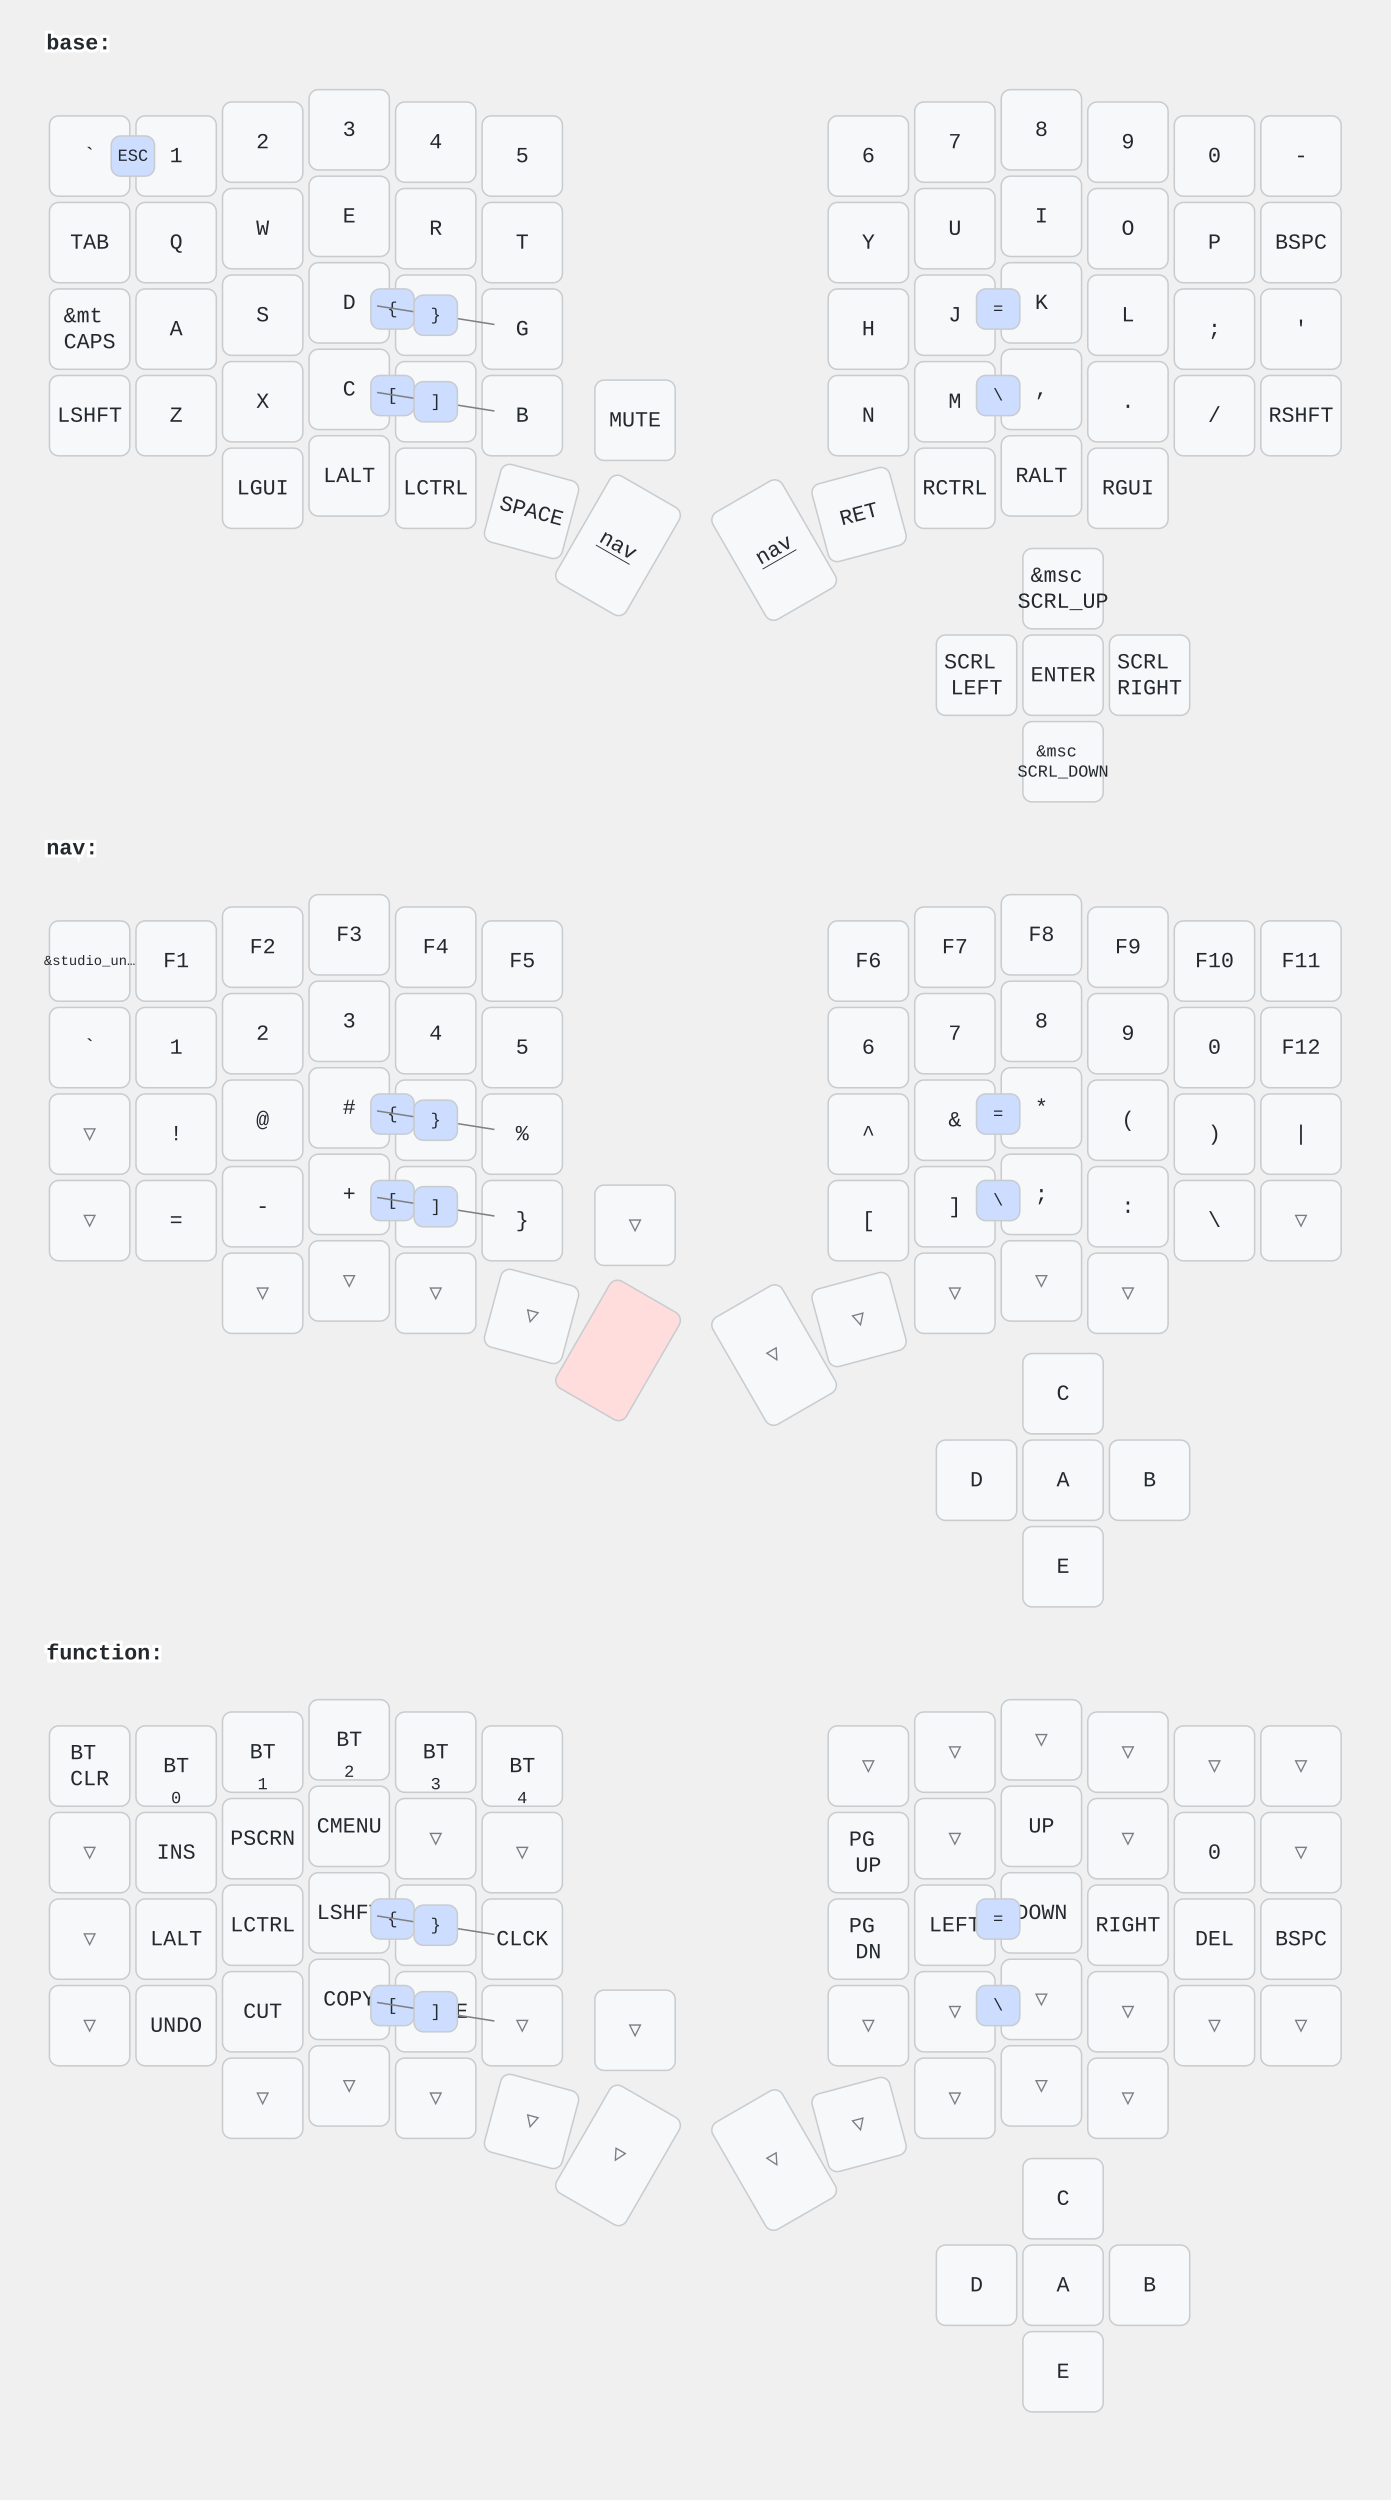
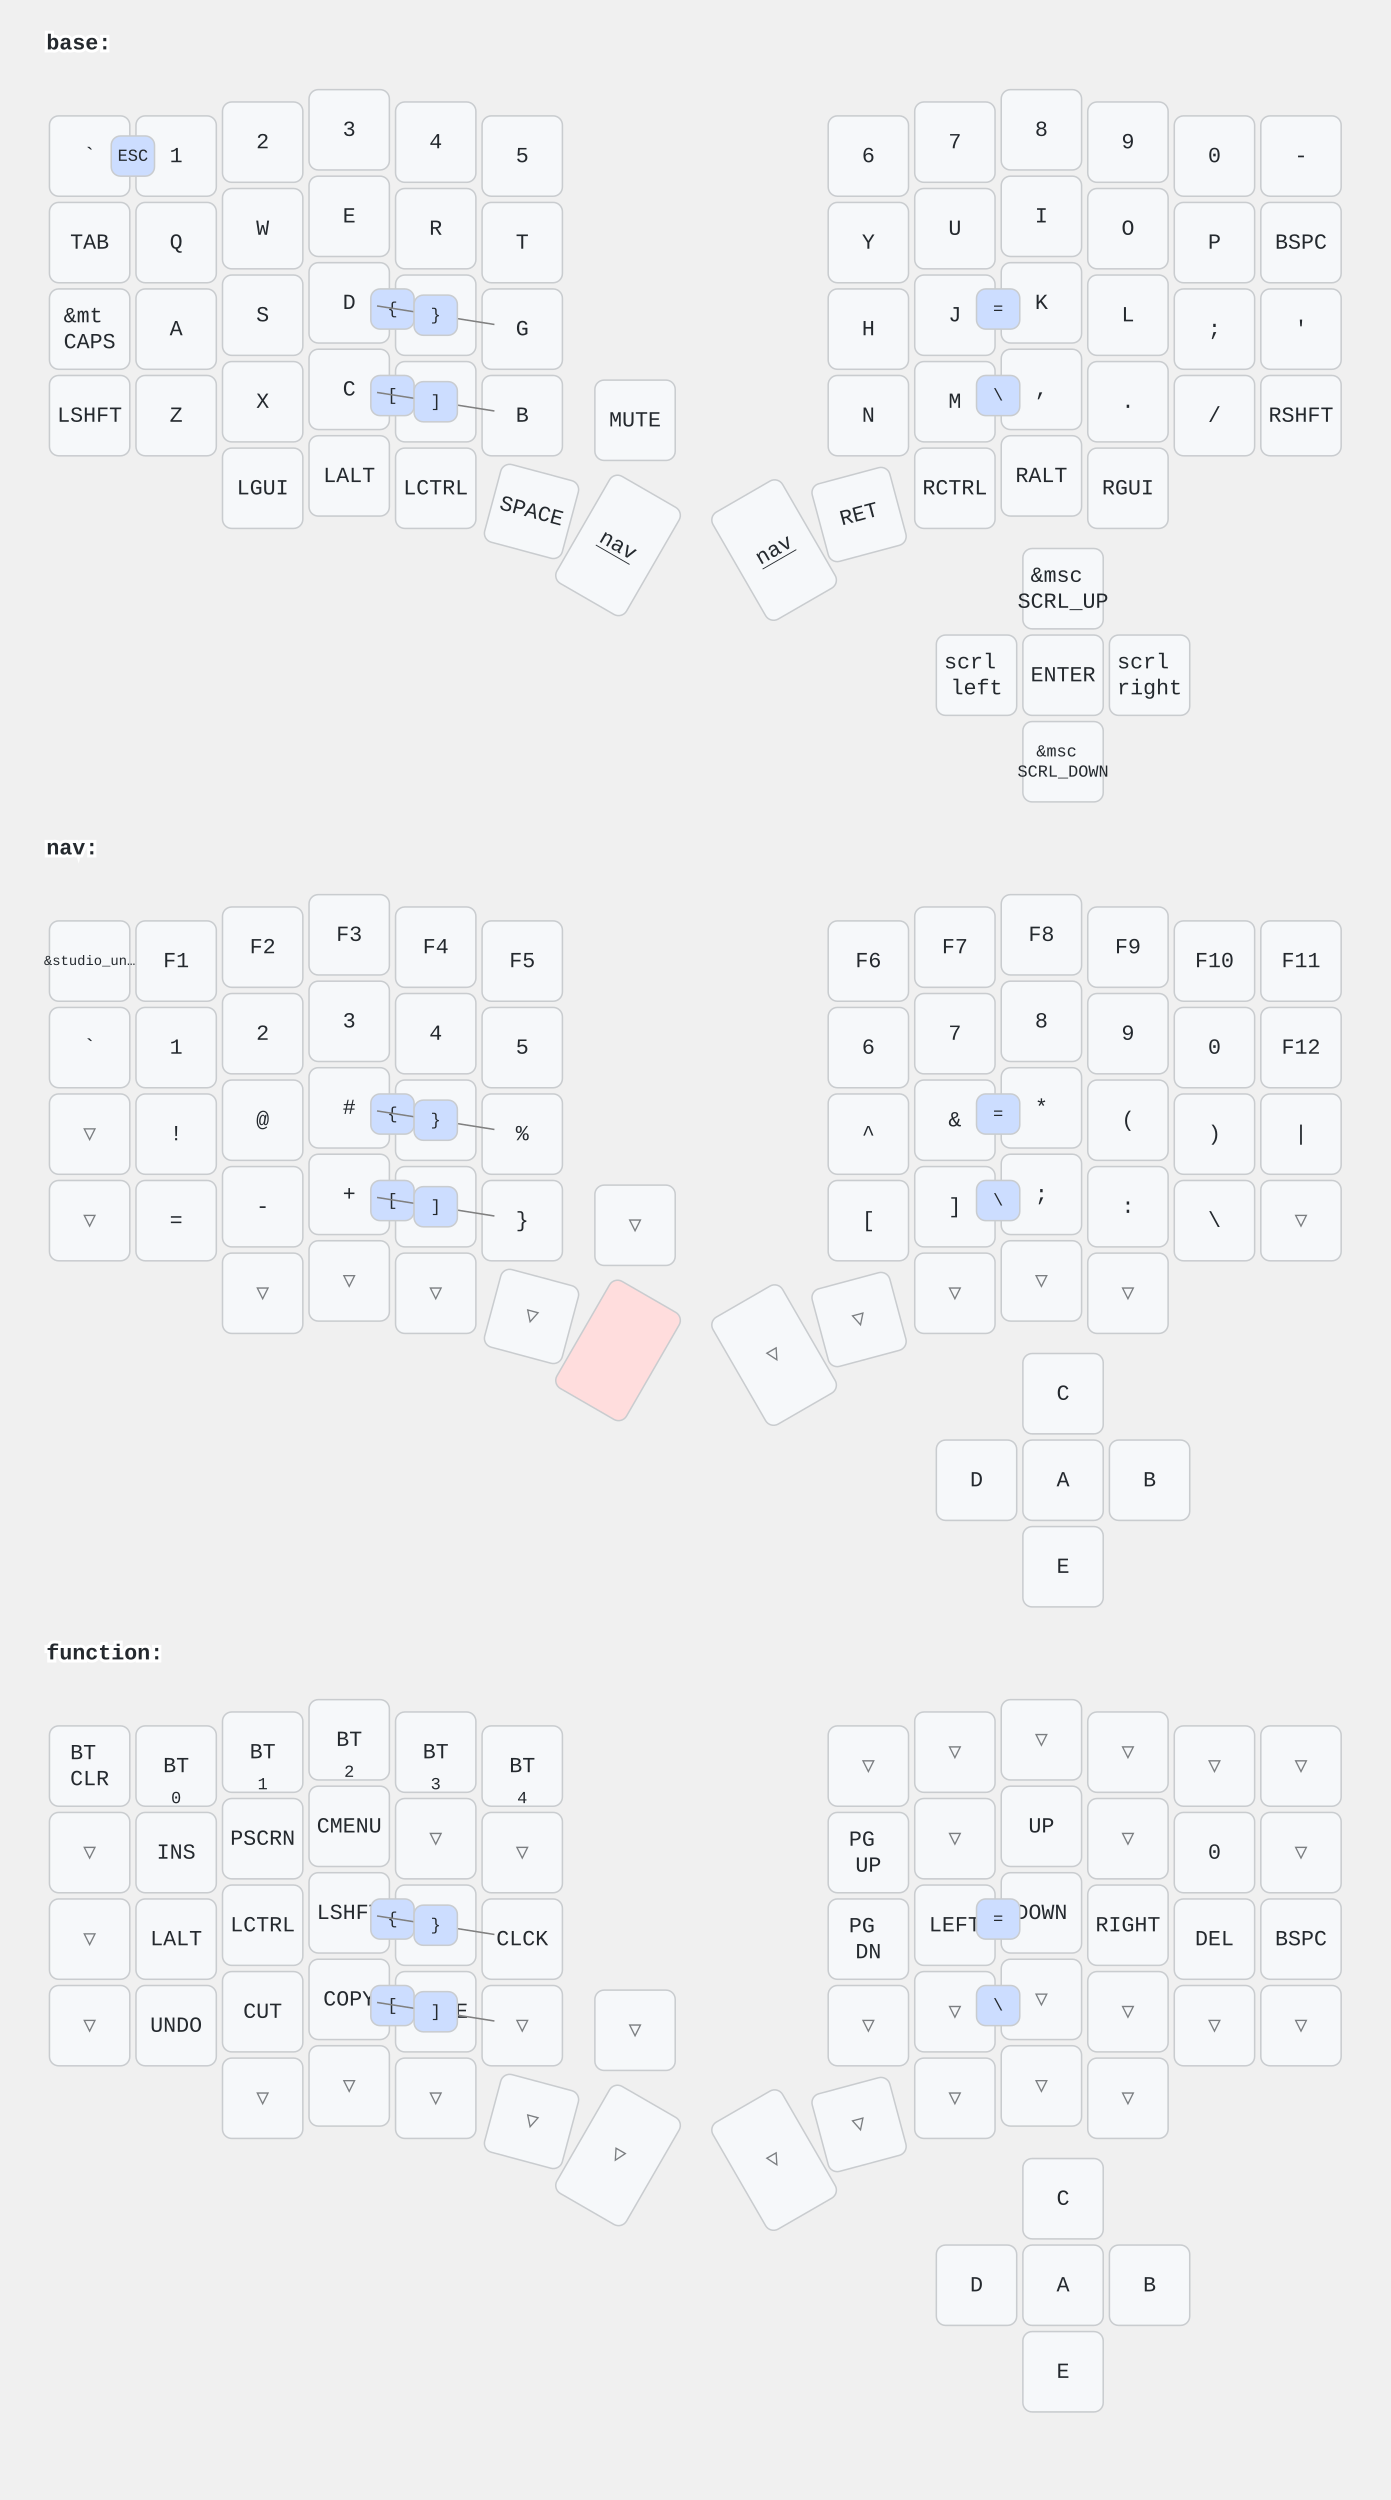
<svg xmlns="http://www.w3.org/2000/svg" width="900" height="1618" viewBox="0 0 900 1618" class="keymap">
  <style>/* inherit to force styles through use tags */
svg path {
    fill: inherit;
}

/* font and background color specifications */
svg.keymap {
    font-family: SFMono-Regular,Consolas,Liberation Mono,Menlo,monospace;
    font-size: 14px;
    font-kerning: normal;
    text-rendering: optimizeLegibility;
    fill: #24292e;
}

/* default key styling */
rect.key {
    fill: #f6f8fa;
}

rect.key, rect.combo {
    stroke: #c9cccf;
    stroke-width: 1;
}

/* default key side styling, only used is draw_key_sides is set */
rect.side {
    filter: brightness(90%);
}

/* color accent for combo boxes */
rect.combo, rect.combo-separate {
    fill: #cdf;
}

/* color accent for held keys */
rect.held, rect.combo.held {
    fill: #fdd;
}

/* color accent for ghost (optional) keys */
rect.ghost, rect.combo.ghost {
    stroke-dasharray: 4, 4;
    stroke-width: 2;
}

text {
    text-anchor: middle;
    dominant-baseline: middle;
}

/* styling for layer labels */
text.label {
    font-weight: bold;
    text-anchor: start;
    stroke: white;
    stroke-width: 4;
    paint-order: stroke;
}

/* styling for optional footer */
text.footer {
    text-anchor: end;
    dominant-baseline: auto;
    stroke: white;
    stroke-width: 4;
    paint-order: stroke;
}

/* styling for combo tap, and key non-tap label text */
text.combo, text.hold, text.shifted, text.left, text.right {
    font-size: 11px;
}

text.hold {
    text-anchor: middle;
    dominant-baseline: auto;
}

text.shifted {
    text-anchor: middle;
    dominant-baseline: hanging;
}

text.left {
    text-anchor: start;
}

text.right {
    text-anchor: end;
}

text.layer-activator {
    text-decoration: underline;
}

/* styling for hold/shifted label text in combo box */
text.combo.hold, text.combo.shifted, text.combo.left, text.combo.right {
    font-size: 8px;
}

/* lighter symbol for transparent keys */
text.trans {
    fill: #7b7e81;
}

/* styling for combo dendrons */
path.combo {
    stroke-width: 1;
    stroke: gray;
    fill: none;
}

/* Start Tabler Icons Cleanup */
/* cannot use height/width with glyphs */
.icon-tabler &gt; path {
    fill: inherit;
    stroke: inherit;
    stroke-width: 2;
}
/* hide tabler's default box */
.icon-tabler &gt; path[stroke="none"][fill="none"] {
    visibility: hidden;
}
/* End Tabler Icons Cleanup */
</style>
  <g transform="translate(30, 0)" class="layer-base">
    <text x="0" y="28" class="label" id="base">base:</text>
    <g transform="translate(0, 56)">
      <g transform="translate(28, 45)" class="key keypos-0">
        <rect rx="6" ry="6" x="-26" y="-26" width="52" height="52" class="key" />
        <text x="0" y="0" class="key tap">`</text>
      </g>
      <g transform="translate(84, 45)" class="key keypos-1">
        <rect rx="6" ry="6" x="-26" y="-26" width="52" height="52" class="key" />
        <text x="0" y="0" class="key tap">1</text>
      </g>
      <g transform="translate(140, 36)" class="key keypos-2">
        <rect rx="6" ry="6" x="-26" y="-26" width="52" height="52" class="key" />
        <text x="0" y="0" class="key tap">2</text>
      </g>
      <g transform="translate(196, 28)" class="key keypos-3">
        <rect rx="6" ry="6" x="-26" y="-26" width="52" height="52" class="key" />
        <text x="0" y="0" class="key tap">3</text>
      </g>
      <g transform="translate(252, 36)" class="key keypos-4">
        <rect rx="6" ry="6" x="-26" y="-26" width="52" height="52" class="key" />
        <text x="0" y="0" class="key tap">4</text>
      </g>
      <g transform="translate(308, 45)" class="key keypos-5">
        <rect rx="6" ry="6" x="-26" y="-26" width="52" height="52" class="key" />
        <text x="0" y="0" class="key tap">5</text>
      </g>
      <g transform="translate(532, 45)" class="key keypos-6">
        <rect rx="6" ry="6" x="-26" y="-26" width="52" height="52" class="key" />
        <text x="0" y="0" class="key tap">6</text>
      </g>
      <g transform="translate(588, 36)" class="key keypos-7">
        <rect rx="6" ry="6" x="-26" y="-26" width="52" height="52" class="key" />
        <text x="0" y="0" class="key tap">7</text>
      </g>
      <g transform="translate(644, 28)" class="key keypos-8">
        <rect rx="6" ry="6" x="-26" y="-26" width="52" height="52" class="key" />
        <text x="0" y="0" class="key tap">8</text>
      </g>
      <g transform="translate(700, 36)" class="key keypos-9">
        <rect rx="6" ry="6" x="-26" y="-26" width="52" height="52" class="key" />
        <text x="0" y="0" class="key tap">9</text>
      </g>
      <g transform="translate(756, 45)" class="key keypos-10">
        <rect rx="6" ry="6" x="-26" y="-26" width="52" height="52" class="key" />
        <text x="0" y="0" class="key tap">0</text>
      </g>
      <g transform="translate(812, 45)" class="key keypos-11">
        <rect rx="6" ry="6" x="-26" y="-26" width="52" height="52" class="key" />
        <text x="0" y="0" class="key tap">-</text>
      </g>
      <g transform="translate(28, 101)" class="key keypos-12">
        <rect rx="6" ry="6" x="-26" y="-26" width="52" height="52" class="key" />
        <text x="0" y="0" class="key tap">TAB</text>
      </g>
      <g transform="translate(84, 101)" class="key keypos-13">
        <rect rx="6" ry="6" x="-26" y="-26" width="52" height="52" class="key" />
        <text x="0" y="0" class="key tap">Q</text>
      </g>
      <g transform="translate(140, 92)" class="key keypos-14">
        <rect rx="6" ry="6" x="-26" y="-26" width="52" height="52" class="key" />
        <text x="0" y="0" class="key tap">W</text>
      </g>
      <g transform="translate(196, 84)" class="key keypos-15">
        <rect rx="6" ry="6" x="-26" y="-26" width="52" height="52" class="key" />
        <text x="0" y="0" class="key tap">E</text>
      </g>
      <g transform="translate(252, 92)" class="key keypos-16">
        <rect rx="6" ry="6" x="-26" y="-26" width="52" height="52" class="key" />
        <text x="0" y="0" class="key tap">R</text>
      </g>
      <g transform="translate(308, 101)" class="key keypos-17">
        <rect rx="6" ry="6" x="-26" y="-26" width="52" height="52" class="key" />
        <text x="0" y="0" class="key tap">T</text>
      </g>
      <g transform="translate(532, 101)" class="key keypos-18">
        <rect rx="6" ry="6" x="-26" y="-26" width="52" height="52" class="key" />
        <text x="0" y="0" class="key tap">Y</text>
      </g>
      <g transform="translate(588, 92)" class="key keypos-19">
        <rect rx="6" ry="6" x="-26" y="-26" width="52" height="52" class="key" />
        <text x="0" y="0" class="key tap">U</text>
      </g>
      <g transform="translate(644, 84)" class="key keypos-20">
        <rect rx="6" ry="6" x="-26" y="-26" width="52" height="52" class="key" />
        <text x="0" y="0" class="key tap">I</text>
      </g>
      <g transform="translate(700, 92)" class="key keypos-21">
        <rect rx="6" ry="6" x="-26" y="-26" width="52" height="52" class="key" />
        <text x="0" y="0" class="key tap">O</text>
      </g>
      <g transform="translate(756, 101)" class="key keypos-22">
        <rect rx="6" ry="6" x="-26" y="-26" width="52" height="52" class="key" />
        <text x="0" y="0" class="key tap">P</text>
      </g>
      <g transform="translate(812, 101)" class="key keypos-23">
        <rect rx="6" ry="6" x="-26" y="-26" width="52" height="52" class="key" />
        <text x="0" y="0" class="key tap">BSPC</text>
      </g>
      <g transform="translate(28, 157)" class="key keypos-24">
        <rect rx="6" ry="6" x="-26" y="-26" width="52" height="52" class="key" />
        <text x="0" y="0" class="key tap">
          <tspan x="0" dy="-0.6em">&amp;mt</tspan>
          <tspan x="0" dy="1.2em">CAPS</tspan>
        </text>
      </g>
      <g transform="translate(84, 157)" class="key keypos-25">
        <rect rx="6" ry="6" x="-26" y="-26" width="52" height="52" class="key" />
        <text x="0" y="0" class="key tap">A</text>
      </g>
      <g transform="translate(140, 148)" class="key keypos-26">
        <rect rx="6" ry="6" x="-26" y="-26" width="52" height="52" class="key" />
        <text x="0" y="0" class="key tap">S</text>
      </g>
      <g transform="translate(196, 140)" class="key keypos-27">
        <rect rx="6" ry="6" x="-26" y="-26" width="52" height="52" class="key" />
        <text x="0" y="0" class="key tap">D</text>
      </g>
      <g transform="translate(252, 148)" class="key keypos-28">
        <rect rx="6" ry="6" x="-26" y="-26" width="52" height="52" class="key" />
        <text x="0" y="0" class="key tap">F</text>
      </g>
      <g transform="translate(308, 157)" class="key keypos-29">
        <rect rx="6" ry="6" x="-26" y="-26" width="52" height="52" class="key" />
        <text x="0" y="0" class="key tap">G</text>
      </g>
      <g transform="translate(532, 157)" class="key keypos-30">
        <rect rx="6" ry="6" x="-26" y="-26" width="52" height="52" class="key" />
        <text x="0" y="0" class="key tap">H</text>
      </g>
      <g transform="translate(588, 148)" class="key keypos-31">
        <rect rx="6" ry="6" x="-26" y="-26" width="52" height="52" class="key" />
        <text x="0" y="0" class="key tap">J</text>
      </g>
      <g transform="translate(644, 140)" class="key keypos-32">
        <rect rx="6" ry="6" x="-26" y="-26" width="52" height="52" class="key" />
        <text x="0" y="0" class="key tap">K</text>
      </g>
      <g transform="translate(700, 148)" class="key keypos-33">
        <rect rx="6" ry="6" x="-26" y="-26" width="52" height="52" class="key" />
        <text x="0" y="0" class="key tap">L</text>
      </g>
      <g transform="translate(756, 157)" class="key keypos-34">
        <rect rx="6" ry="6" x="-26" y="-26" width="52" height="52" class="key" />
        <text x="0" y="0" class="key tap">;</text>
      </g>
      <g transform="translate(812, 157)" class="key keypos-35">
        <rect rx="6" ry="6" x="-26" y="-26" width="52" height="52" class="key" />
        <text x="0" y="0" class="key tap">'</text>
      </g>
      <g transform="translate(28, 213)" class="key keypos-36">
        <rect rx="6" ry="6" x="-26" y="-26" width="52" height="52" class="key" />
        <text x="0" y="0" class="key tap">LSHFT</text>
      </g>
      <g transform="translate(84, 213)" class="key keypos-37">
        <rect rx="6" ry="6" x="-26" y="-26" width="52" height="52" class="key" />
        <text x="0" y="0" class="key tap">Z</text>
      </g>
      <g transform="translate(140, 204)" class="key keypos-38">
        <rect rx="6" ry="6" x="-26" y="-26" width="52" height="52" class="key" />
        <text x="0" y="0" class="key tap">X</text>
      </g>
      <g transform="translate(196, 196)" class="key keypos-39">
        <rect rx="6" ry="6" x="-26" y="-26" width="52" height="52" class="key" />
        <text x="0" y="0" class="key tap">C</text>
      </g>
      <g transform="translate(252, 204)" class="key keypos-40">
        <rect rx="6" ry="6" x="-26" y="-26" width="52" height="52" class="key" />
        <text x="0" y="0" class="key tap">V</text>
      </g>
      <g transform="translate(308, 213)" class="key keypos-41">
        <rect rx="6" ry="6" x="-26" y="-26" width="52" height="52" class="key" />
        <text x="0" y="0" class="key tap">B</text>
      </g>
      <g transform="translate(532, 213)" class="key keypos-42">
        <rect rx="6" ry="6" x="-26" y="-26" width="52" height="52" class="key" />
        <text x="0" y="0" class="key tap">N</text>
      </g>
      <g transform="translate(588, 204)" class="key keypos-43">
        <rect rx="6" ry="6" x="-26" y="-26" width="52" height="52" class="key" />
        <text x="0" y="0" class="key tap">M</text>
      </g>
      <g transform="translate(644, 196)" class="key keypos-44">
        <rect rx="6" ry="6" x="-26" y="-26" width="52" height="52" class="key" />
        <text x="0" y="0" class="key tap">,</text>
      </g>
      <g transform="translate(700, 204)" class="key keypos-45">
        <rect rx="6" ry="6" x="-26" y="-26" width="52" height="52" class="key" />
        <text x="0" y="0" class="key tap">.</text>
      </g>
      <g transform="translate(756, 213)" class="key keypos-46">
        <rect rx="6" ry="6" x="-26" y="-26" width="52" height="52" class="key" />
        <text x="0" y="0" class="key tap">/</text>
      </g>
      <g transform="translate(812, 213)" class="key keypos-47">
        <rect rx="6" ry="6" x="-26" y="-26" width="52" height="52" class="key" />
        <text x="0" y="0" class="key tap">RSHFT</text>
      </g>
      <g transform="translate(381, 216)" class="key keypos-48">
        <rect rx="6" ry="6" x="-26" y="-26" width="52" height="52" class="key" />
        <text x="0" y="0" class="key tap">MUTE</text>
      </g>
      <g transform="translate(140, 260)" class="key keypos-49">
        <rect rx="6" ry="6" x="-26" y="-26" width="52" height="52" class="key" />
        <text x="0" y="0" class="key tap">LGUI</text>
      </g>
      <g transform="translate(196, 252)" class="key keypos-50">
        <rect rx="6" ry="6" x="-26" y="-26" width="52" height="52" class="key" />
        <text x="0" y="0" class="key tap">LALT</text>
      </g>
      <g transform="translate(252, 260)" class="key keypos-51">
        <rect rx="6" ry="6" x="-26" y="-26" width="52" height="52" class="key" />
        <text x="0" y="0" class="key tap">LCTRL</text>
      </g>
      <g transform="translate(314, 275) rotate(15.0)" class="key keypos-52">
        <rect rx="6" ry="6" x="-26" y="-26" width="52" height="52" class="key" />
        <text x="0" y="0" class="key tap">SPACE</text>
      </g>
      <g transform="translate(370, 297) rotate(30.0)" class="key keypos-53">
        <rect rx="6" ry="6" x="-26" y="-40" width="52" height="80" class="key" />
        <a href="#nav">
          <text x="0" y="0" class="key tap layer-activator">nav</text>
        </a>
      </g>
      <g transform="translate(471, 300) rotate(-30.0)" class="key keypos-54">
        <rect rx="6" ry="6" x="-26" y="-40" width="52" height="80" class="key" />
        <a href="#nav">
          <text x="0" y="0" class="key tap layer-activator">nav</text>
        </a>
      </g>
      <g transform="translate(526, 277) rotate(-15.0)" class="key keypos-55">
        <rect rx="6" ry="6" x="-26" y="-26" width="52" height="52" class="key" />
        <text x="0" y="0" class="key tap">RET</text>
      </g>
      <g transform="translate(588, 260)" class="key keypos-56">
        <rect rx="6" ry="6" x="-26" y="-26" width="52" height="52" class="key" />
        <text x="0" y="0" class="key tap">RCTRL</text>
      </g>
      <g transform="translate(644, 252)" class="key keypos-57">
        <rect rx="6" ry="6" x="-26" y="-26" width="52" height="52" class="key" />
        <text x="0" y="0" class="key tap">RALT</text>
      </g>
      <g transform="translate(700, 260)" class="key keypos-58">
        <rect rx="6" ry="6" x="-26" y="-26" width="52" height="52" class="key" />
        <text x="0" y="0" class="key tap">RGUI</text>
      </g>
      <g transform="translate(658, 381)" class="key keypos-59">
        <rect rx="6" ry="6" x="-26" y="-26" width="52" height="52" class="key" />
        <text x="0" y="0" class="key tap">ENTER</text>
      </g>
      <g transform="translate(714, 381)" class="key keypos-60">
        <rect rx="6" ry="6" x="-26" y="-26" width="52" height="52" class="key" />
        <text x="0" y="0" class="key tap">
-           <tspan x="0" dy="-0.6em">SCRL</tspan>
-           <tspan x="0" dy="1.2em">RIGHT</tspan>
+           <tspan x="0" dy="-0.6em">scrl</tspan>
+           <tspan x="0" dy="1.2em">right</tspan>
        </text>
      </g>
      <g transform="translate(658, 325)" class="key keypos-61">
        <rect rx="6" ry="6" x="-26" y="-26" width="52" height="52" class="key" />
        <text x="0" y="0" class="key tap">
          <tspan x="0" dy="-0.6em">&amp;msc</tspan>
          <tspan x="0" dy="1.2em">SCRL_UP</tspan>
        </text>
      </g>
      <g transform="translate(602, 381)" class="key keypos-62">
        <rect rx="6" ry="6" x="-26" y="-26" width="52" height="52" class="key" />
        <text x="0" y="0" class="key tap">
-           <tspan x="0" dy="-0.6em">SCRL</tspan>
-           <tspan x="0" dy="1.2em">LEFT</tspan>
+           <tspan x="0" dy="-0.6em">scrl</tspan>
+           <tspan x="0" dy="1.2em">left</tspan>
        </text>
      </g>
      <g transform="translate(658, 437)" class="key keypos-63">
        <rect rx="6" ry="6" x="-26" y="-26" width="52" height="52" class="key" />
        <text x="0" y="0" class="key tap">
          <tspan x="0" dy="-0.6em" style="font-size: 78%">&amp;msc</tspan>
          <tspan x="0" dy="1.2em" style="font-size: 78%">SCRL_DOWN</tspan>
        </text>
      </g>
      <g class="combo combopos-0">
        <rect rx="6" ry="6" x="42" y="32" width="28" height="26" class="combo" />
        <text x="56" y="45" class="combo tap">ESC</text>
      </g>
      <g class="combo combopos-1">
        <rect rx="6" ry="6" x="602" y="131" width="28" height="26" class="combo" />
        <text x="616" y="144" class="combo tap">=</text>
      </g>
      <g class="combo combopos-2">
        <rect rx="6" ry="6" x="210" y="131" width="28" height="26" class="combo" />
        <text x="224" y="144" class="combo tap">{</text>
      </g>
      <g class="combo combopos-3">
        <path d="M252,148 l-38,-6" class="combo" />
        <path d="M252,148 l38,6" class="combo" />
        <rect rx="6" ry="6" x="238" y="135" width="28" height="26" class="combo" />
        <text x="252" y="148" class="combo tap">}</text>
      </g>
      <g class="combo combopos-4">
        <rect rx="6" ry="6" x="210" y="187" width="28" height="26" class="combo" />
        <text x="224" y="200" class="combo tap">[</text>
      </g>
      <g class="combo combopos-5">
        <path d="M252,204 l-38,-6" class="combo" />
        <path d="M252,204 l38,6" class="combo" />
        <rect rx="6" ry="6" x="238" y="191" width="28" height="26" class="combo" />
        <text x="252" y="204" class="combo tap">]</text>
      </g>
      <g class="combo combopos-6">
        <rect rx="6" ry="6" x="602" y="187" width="28" height="26" class="combo" />
        <text x="616" y="200" class="combo tap">\</text>
      </g>
    </g>
  </g>
  <g transform="translate(30, 521)" class="layer-nav">
    <text x="0" y="28" class="label" id="nav">nav:</text>
    <g transform="translate(0, 56)">
      <g transform="translate(28, 45)" class="key keypos-0">
        <rect rx="6" ry="6" x="-26" y="-26" width="52" height="52" class="key" />
        <text x="0" y="0" class="key tap">
          <tspan style="font-size: 64%">&amp;studio_un…</tspan>
        </text>
      </g>
      <g transform="translate(84, 45)" class="key keypos-1">
        <rect rx="6" ry="6" x="-26" y="-26" width="52" height="52" class="key" />
        <text x="0" y="0" class="key tap">F1</text>
      </g>
      <g transform="translate(140, 36)" class="key keypos-2">
        <rect rx="6" ry="6" x="-26" y="-26" width="52" height="52" class="key" />
        <text x="0" y="0" class="key tap">F2</text>
      </g>
      <g transform="translate(196, 28)" class="key keypos-3">
        <rect rx="6" ry="6" x="-26" y="-26" width="52" height="52" class="key" />
        <text x="0" y="0" class="key tap">F3</text>
      </g>
      <g transform="translate(252, 36)" class="key keypos-4">
        <rect rx="6" ry="6" x="-26" y="-26" width="52" height="52" class="key" />
        <text x="0" y="0" class="key tap">F4</text>
      </g>
      <g transform="translate(308, 45)" class="key keypos-5">
        <rect rx="6" ry="6" x="-26" y="-26" width="52" height="52" class="key" />
        <text x="0" y="0" class="key tap">F5</text>
      </g>
      <g transform="translate(532, 45)" class="key keypos-6">
        <rect rx="6" ry="6" x="-26" y="-26" width="52" height="52" class="key" />
        <text x="0" y="0" class="key tap">F6</text>
      </g>
      <g transform="translate(588, 36)" class="key keypos-7">
        <rect rx="6" ry="6" x="-26" y="-26" width="52" height="52" class="key" />
        <text x="0" y="0" class="key tap">F7</text>
      </g>
      <g transform="translate(644, 28)" class="key keypos-8">
        <rect rx="6" ry="6" x="-26" y="-26" width="52" height="52" class="key" />
        <text x="0" y="0" class="key tap">F8</text>
      </g>
      <g transform="translate(700, 36)" class="key keypos-9">
        <rect rx="6" ry="6" x="-26" y="-26" width="52" height="52" class="key" />
        <text x="0" y="0" class="key tap">F9</text>
      </g>
      <g transform="translate(756, 45)" class="key keypos-10">
        <rect rx="6" ry="6" x="-26" y="-26" width="52" height="52" class="key" />
        <text x="0" y="0" class="key tap">F10</text>
      </g>
      <g transform="translate(812, 45)" class="key keypos-11">
        <rect rx="6" ry="6" x="-26" y="-26" width="52" height="52" class="key" />
        <text x="0" y="0" class="key tap">F11</text>
      </g>
      <g transform="translate(28, 101)" class="key keypos-12">
        <rect rx="6" ry="6" x="-26" y="-26" width="52" height="52" class="key" />
        <text x="0" y="0" class="key tap">`</text>
      </g>
      <g transform="translate(84, 101)" class="key keypos-13">
        <rect rx="6" ry="6" x="-26" y="-26" width="52" height="52" class="key" />
        <text x="0" y="0" class="key tap">1</text>
      </g>
      <g transform="translate(140, 92)" class="key keypos-14">
        <rect rx="6" ry="6" x="-26" y="-26" width="52" height="52" class="key" />
        <text x="0" y="0" class="key tap">2</text>
      </g>
      <g transform="translate(196, 84)" class="key keypos-15">
        <rect rx="6" ry="6" x="-26" y="-26" width="52" height="52" class="key" />
        <text x="0" y="0" class="key tap">3</text>
      </g>
      <g transform="translate(252, 92)" class="key keypos-16">
        <rect rx="6" ry="6" x="-26" y="-26" width="52" height="52" class="key" />
        <text x="0" y="0" class="key tap">4</text>
      </g>
      <g transform="translate(308, 101)" class="key keypos-17">
        <rect rx="6" ry="6" x="-26" y="-26" width="52" height="52" class="key" />
        <text x="0" y="0" class="key tap">5</text>
      </g>
      <g transform="translate(532, 101)" class="key keypos-18">
        <rect rx="6" ry="6" x="-26" y="-26" width="52" height="52" class="key" />
        <text x="0" y="0" class="key tap">6</text>
      </g>
      <g transform="translate(588, 92)" class="key keypos-19">
        <rect rx="6" ry="6" x="-26" y="-26" width="52" height="52" class="key" />
        <text x="0" y="0" class="key tap">7</text>
      </g>
      <g transform="translate(644, 84)" class="key keypos-20">
        <rect rx="6" ry="6" x="-26" y="-26" width="52" height="52" class="key" />
        <text x="0" y="0" class="key tap">8</text>
      </g>
      <g transform="translate(700, 92)" class="key keypos-21">
        <rect rx="6" ry="6" x="-26" y="-26" width="52" height="52" class="key" />
        <text x="0" y="0" class="key tap">9</text>
      </g>
      <g transform="translate(756, 101)" class="key keypos-22">
        <rect rx="6" ry="6" x="-26" y="-26" width="52" height="52" class="key" />
        <text x="0" y="0" class="key tap">0</text>
      </g>
      <g transform="translate(812, 101)" class="key keypos-23">
        <rect rx="6" ry="6" x="-26" y="-26" width="52" height="52" class="key" />
        <text x="0" y="0" class="key tap">F12</text>
      </g>
      <g transform="translate(28, 157)" class="key trans keypos-24">
        <rect rx="6" ry="6" x="-26" y="-26" width="52" height="52" class="key trans" />
        <text x="0" y="0" class="key trans tap">▽</text>
      </g>
      <g transform="translate(84, 157)" class="key keypos-25">
        <rect rx="6" ry="6" x="-26" y="-26" width="52" height="52" class="key" />
        <text x="0" y="0" class="key tap">!</text>
      </g>
      <g transform="translate(140, 148)" class="key keypos-26">
        <rect rx="6" ry="6" x="-26" y="-26" width="52" height="52" class="key" />
        <text x="0" y="0" class="key tap">@</text>
      </g>
      <g transform="translate(196, 140)" class="key keypos-27">
        <rect rx="6" ry="6" x="-26" y="-26" width="52" height="52" class="key" />
        <text x="0" y="0" class="key tap">#</text>
      </g>
      <g transform="translate(252, 148)" class="key keypos-28">
        <rect rx="6" ry="6" x="-26" y="-26" width="52" height="52" class="key" />
        <text x="0" y="0" class="key tap">$</text>
      </g>
      <g transform="translate(308, 157)" class="key keypos-29">
        <rect rx="6" ry="6" x="-26" y="-26" width="52" height="52" class="key" />
        <text x="0" y="0" class="key tap">%</text>
      </g>
      <g transform="translate(532, 157)" class="key keypos-30">
        <rect rx="6" ry="6" x="-26" y="-26" width="52" height="52" class="key" />
        <text x="0" y="0" class="key tap">^</text>
      </g>
      <g transform="translate(588, 148)" class="key keypos-31">
        <rect rx="6" ry="6" x="-26" y="-26" width="52" height="52" class="key" />
        <text x="0" y="0" class="key tap">&amp;</text>
      </g>
      <g transform="translate(644, 140)" class="key keypos-32">
        <rect rx="6" ry="6" x="-26" y="-26" width="52" height="52" class="key" />
        <text x="0" y="0" class="key tap">*</text>
      </g>
      <g transform="translate(700, 148)" class="key keypos-33">
        <rect rx="6" ry="6" x="-26" y="-26" width="52" height="52" class="key" />
        <text x="0" y="0" class="key tap">(</text>
      </g>
      <g transform="translate(756, 157)" class="key keypos-34">
        <rect rx="6" ry="6" x="-26" y="-26" width="52" height="52" class="key" />
        <text x="0" y="0" class="key tap">)</text>
      </g>
      <g transform="translate(812, 157)" class="key keypos-35">
        <rect rx="6" ry="6" x="-26" y="-26" width="52" height="52" class="key" />
        <text x="0" y="0" class="key tap">|</text>
      </g>
      <g transform="translate(28, 213)" class="key trans keypos-36">
        <rect rx="6" ry="6" x="-26" y="-26" width="52" height="52" class="key trans" />
        <text x="0" y="0" class="key trans tap">▽</text>
      </g>
      <g transform="translate(84, 213)" class="key keypos-37">
        <rect rx="6" ry="6" x="-26" y="-26" width="52" height="52" class="key" />
        <text x="0" y="0" class="key tap">=</text>
      </g>
      <g transform="translate(140, 204)" class="key keypos-38">
        <rect rx="6" ry="6" x="-26" y="-26" width="52" height="52" class="key" />
        <text x="0" y="0" class="key tap">-</text>
      </g>
      <g transform="translate(196, 196)" class="key keypos-39">
        <rect rx="6" ry="6" x="-26" y="-26" width="52" height="52" class="key" />
        <text x="0" y="0" class="key tap">+</text>
      </g>
      <g transform="translate(252, 204)" class="key keypos-40">
        <rect rx="6" ry="6" x="-26" y="-26" width="52" height="52" class="key" />
        <text x="0" y="0" class="key tap">{</text>
      </g>
      <g transform="translate(308, 213)" class="key keypos-41">
        <rect rx="6" ry="6" x="-26" y="-26" width="52" height="52" class="key" />
        <text x="0" y="0" class="key tap">}</text>
      </g>
      <g transform="translate(532, 213)" class="key keypos-42">
        <rect rx="6" ry="6" x="-26" y="-26" width="52" height="52" class="key" />
        <text x="0" y="0" class="key tap">[</text>
      </g>
      <g transform="translate(588, 204)" class="key keypos-43">
        <rect rx="6" ry="6" x="-26" y="-26" width="52" height="52" class="key" />
        <text x="0" y="0" class="key tap">]</text>
      </g>
      <g transform="translate(644, 196)" class="key keypos-44">
        <rect rx="6" ry="6" x="-26" y="-26" width="52" height="52" class="key" />
        <text x="0" y="0" class="key tap">;</text>
      </g>
      <g transform="translate(700, 204)" class="key keypos-45">
        <rect rx="6" ry="6" x="-26" y="-26" width="52" height="52" class="key" />
        <text x="0" y="0" class="key tap">:</text>
      </g>
      <g transform="translate(756, 213)" class="key keypos-46">
        <rect rx="6" ry="6" x="-26" y="-26" width="52" height="52" class="key" />
        <text x="0" y="0" class="key tap">\</text>
      </g>
      <g transform="translate(812, 213)" class="key trans keypos-47">
        <rect rx="6" ry="6" x="-26" y="-26" width="52" height="52" class="key trans" />
        <text x="0" y="0" class="key trans tap">▽</text>
      </g>
      <g transform="translate(381, 216)" class="key trans keypos-48">
        <rect rx="6" ry="6" x="-26" y="-26" width="52" height="52" class="key trans" />
        <text x="0" y="0" class="key trans tap">▽</text>
      </g>
      <g transform="translate(140, 260)" class="key trans keypos-49">
        <rect rx="6" ry="6" x="-26" y="-26" width="52" height="52" class="key trans" />
        <text x="0" y="0" class="key trans tap">▽</text>
      </g>
      <g transform="translate(196, 252)" class="key trans keypos-50">
        <rect rx="6" ry="6" x="-26" y="-26" width="52" height="52" class="key trans" />
        <text x="0" y="0" class="key trans tap">▽</text>
      </g>
      <g transform="translate(252, 260)" class="key trans keypos-51">
        <rect rx="6" ry="6" x="-26" y="-26" width="52" height="52" class="key trans" />
        <text x="0" y="0" class="key trans tap">▽</text>
      </g>
      <g transform="translate(314, 275) rotate(15.0)" class="key trans keypos-52">
        <rect rx="6" ry="6" x="-26" y="-26" width="52" height="52" class="key trans" />
        <text x="0" y="0" class="key trans tap">▽</text>
      </g>
      <g transform="translate(370, 297) rotate(30.0)" class="key held keypos-53">
        <rect rx="6" ry="6" x="-26" y="-40" width="52" height="80" class="key held" />
      </g>
      <g transform="translate(471, 300) rotate(-30.0)" class="key trans keypos-54">
        <rect rx="6" ry="6" x="-26" y="-40" width="52" height="80" class="key trans" />
        <text x="0" y="0" class="key trans tap">▽</text>
      </g>
      <g transform="translate(526, 277) rotate(-15.0)" class="key trans keypos-55">
        <rect rx="6" ry="6" x="-26" y="-26" width="52" height="52" class="key trans" />
        <text x="0" y="0" class="key trans tap">▽</text>
      </g>
      <g transform="translate(588, 260)" class="key trans keypos-56">
        <rect rx="6" ry="6" x="-26" y="-26" width="52" height="52" class="key trans" />
        <text x="0" y="0" class="key trans tap">▽</text>
      </g>
      <g transform="translate(644, 252)" class="key trans keypos-57">
        <rect rx="6" ry="6" x="-26" y="-26" width="52" height="52" class="key trans" />
        <text x="0" y="0" class="key trans tap">▽</text>
      </g>
      <g transform="translate(700, 260)" class="key trans keypos-58">
        <rect rx="6" ry="6" x="-26" y="-26" width="52" height="52" class="key trans" />
        <text x="0" y="0" class="key trans tap">▽</text>
      </g>
      <g transform="translate(658, 381)" class="key keypos-59">
        <rect rx="6" ry="6" x="-26" y="-26" width="52" height="52" class="key" />
        <text x="0" y="0" class="key tap">A</text>
      </g>
      <g transform="translate(714, 381)" class="key keypos-60">
        <rect rx="6" ry="6" x="-26" y="-26" width="52" height="52" class="key" />
        <text x="0" y="0" class="key tap">B</text>
      </g>
      <g transform="translate(658, 325)" class="key keypos-61">
        <rect rx="6" ry="6" x="-26" y="-26" width="52" height="52" class="key" />
        <text x="0" y="0" class="key tap">C</text>
      </g>
      <g transform="translate(602, 381)" class="key keypos-62">
        <rect rx="6" ry="6" x="-26" y="-26" width="52" height="52" class="key" />
        <text x="0" y="0" class="key tap">D</text>
      </g>
      <g transform="translate(658, 437)" class="key keypos-63">
        <rect rx="6" ry="6" x="-26" y="-26" width="52" height="52" class="key" />
        <text x="0" y="0" class="key tap">E</text>
      </g>
      <g class="combo combopos-0">
        <rect rx="6" ry="6" x="602" y="131" width="28" height="26" class="combo" />
        <text x="616" y="144" class="combo tap">=</text>
      </g>
      <g class="combo combopos-1">
        <rect rx="6" ry="6" x="210" y="131" width="28" height="26" class="combo" />
        <text x="224" y="144" class="combo tap">{</text>
      </g>
      <g class="combo combopos-2">
        <path d="M252,148 l-38,-6" class="combo" />
        <path d="M252,148 l38,6" class="combo" />
        <rect rx="6" ry="6" x="238" y="135" width="28" height="26" class="combo" />
        <text x="252" y="148" class="combo tap">}</text>
      </g>
      <g class="combo combopos-3">
        <rect rx="6" ry="6" x="210" y="187" width="28" height="26" class="combo" />
        <text x="224" y="200" class="combo tap">[</text>
      </g>
      <g class="combo combopos-4">
        <path d="M252,204 l-38,-6" class="combo" />
        <path d="M252,204 l38,6" class="combo" />
        <rect rx="6" ry="6" x="238" y="191" width="28" height="26" class="combo" />
        <text x="252" y="204" class="combo tap">]</text>
      </g>
      <g class="combo combopos-5">
        <rect rx="6" ry="6" x="602" y="187" width="28" height="26" class="combo" />
        <text x="616" y="200" class="combo tap">\</text>
      </g>
    </g>
  </g>
  <g transform="translate(30, 1042)" class="layer-function">
    <text x="0" y="28" class="label" id="function">function:</text>
    <g transform="translate(0, 56)">
      <g transform="translate(28, 45)" class="key keypos-0">
        <rect rx="6" ry="6" x="-26" y="-26" width="52" height="52" class="key" />
        <text x="0" y="0" class="key tap">
          <tspan x="0" dy="-0.6em">BT</tspan>
          <tspan x="0" dy="1.2em">CLR</tspan>
        </text>
      </g>
      <g transform="translate(84, 45)" class="key keypos-1">
        <rect rx="6" ry="6" x="-26" y="-26" width="52" height="52" class="key" />
        <text x="0" y="0" class="key tap">BT</text>
        <text x="0" y="24" class="key hold">0</text>
      </g>
      <g transform="translate(140, 36)" class="key keypos-2">
        <rect rx="6" ry="6" x="-26" y="-26" width="52" height="52" class="key" />
        <text x="0" y="0" class="key tap">BT</text>
        <text x="0" y="24" class="key hold">1</text>
      </g>
      <g transform="translate(196, 28)" class="key keypos-3">
        <rect rx="6" ry="6" x="-26" y="-26" width="52" height="52" class="key" />
        <text x="0" y="0" class="key tap">BT</text>
        <text x="0" y="24" class="key hold">2</text>
      </g>
      <g transform="translate(252, 36)" class="key keypos-4">
        <rect rx="6" ry="6" x="-26" y="-26" width="52" height="52" class="key" />
        <text x="0" y="0" class="key tap">BT</text>
        <text x="0" y="24" class="key hold">3</text>
      </g>
      <g transform="translate(308, 45)" class="key keypos-5">
        <rect rx="6" ry="6" x="-26" y="-26" width="52" height="52" class="key" />
        <text x="0" y="0" class="key tap">BT</text>
        <text x="0" y="24" class="key hold">4</text>
      </g>
      <g transform="translate(532, 45)" class="key trans keypos-6">
        <rect rx="6" ry="6" x="-26" y="-26" width="52" height="52" class="key trans" />
        <text x="0" y="0" class="key trans tap">▽</text>
      </g>
      <g transform="translate(588, 36)" class="key trans keypos-7">
        <rect rx="6" ry="6" x="-26" y="-26" width="52" height="52" class="key trans" />
        <text x="0" y="0" class="key trans tap">▽</text>
      </g>
      <g transform="translate(644, 28)" class="key trans keypos-8">
        <rect rx="6" ry="6" x="-26" y="-26" width="52" height="52" class="key trans" />
        <text x="0" y="0" class="key trans tap">▽</text>
      </g>
      <g transform="translate(700, 36)" class="key trans keypos-9">
        <rect rx="6" ry="6" x="-26" y="-26" width="52" height="52" class="key trans" />
        <text x="0" y="0" class="key trans tap">▽</text>
      </g>
      <g transform="translate(756, 45)" class="key trans keypos-10">
        <rect rx="6" ry="6" x="-26" y="-26" width="52" height="52" class="key trans" />
        <text x="0" y="0" class="key trans tap">▽</text>
      </g>
      <g transform="translate(812, 45)" class="key trans keypos-11">
        <rect rx="6" ry="6" x="-26" y="-26" width="52" height="52" class="key trans" />
        <text x="0" y="0" class="key trans tap">▽</text>
      </g>
      <g transform="translate(28, 101)" class="key trans keypos-12">
        <rect rx="6" ry="6" x="-26" y="-26" width="52" height="52" class="key trans" />
        <text x="0" y="0" class="key trans tap">▽</text>
      </g>
      <g transform="translate(84, 101)" class="key keypos-13">
        <rect rx="6" ry="6" x="-26" y="-26" width="52" height="52" class="key" />
        <text x="0" y="0" class="key tap">INS</text>
      </g>
      <g transform="translate(140, 92)" class="key keypos-14">
        <rect rx="6" ry="6" x="-26" y="-26" width="52" height="52" class="key" />
        <text x="0" y="0" class="key tap">PSCRN</text>
      </g>
      <g transform="translate(196, 84)" class="key keypos-15">
        <rect rx="6" ry="6" x="-26" y="-26" width="52" height="52" class="key" />
        <text x="0" y="0" class="key tap">CMENU</text>
      </g>
      <g transform="translate(252, 92)" class="key trans keypos-16">
        <rect rx="6" ry="6" x="-26" y="-26" width="52" height="52" class="key trans" />
        <text x="0" y="0" class="key trans tap">▽</text>
      </g>
      <g transform="translate(308, 101)" class="key trans keypos-17">
        <rect rx="6" ry="6" x="-26" y="-26" width="52" height="52" class="key trans" />
        <text x="0" y="0" class="key trans tap">▽</text>
      </g>
      <g transform="translate(532, 101)" class="key keypos-18">
        <rect rx="6" ry="6" x="-26" y="-26" width="52" height="52" class="key" />
        <text x="0" y="0" class="key tap">
          <tspan x="0" dy="-0.6em">PG</tspan>
          <tspan x="0" dy="1.2em">UP</tspan>
        </text>
      </g>
      <g transform="translate(588, 92)" class="key trans keypos-19">
        <rect rx="6" ry="6" x="-26" y="-26" width="52" height="52" class="key trans" />
        <text x="0" y="0" class="key trans tap">▽</text>
      </g>
      <g transform="translate(644, 84)" class="key keypos-20">
        <rect rx="6" ry="6" x="-26" y="-26" width="52" height="52" class="key" />
        <text x="0" y="0" class="key tap">UP</text>
      </g>
      <g transform="translate(700, 92)" class="key trans keypos-21">
        <rect rx="6" ry="6" x="-26" y="-26" width="52" height="52" class="key trans" />
        <text x="0" y="0" class="key trans tap">▽</text>
      </g>
      <g transform="translate(756, 101)" class="key keypos-22">
        <rect rx="6" ry="6" x="-26" y="-26" width="52" height="52" class="key" />
        <text x="0" y="0" class="key tap">0</text>
      </g>
      <g transform="translate(812, 101)" class="key trans keypos-23">
        <rect rx="6" ry="6" x="-26" y="-26" width="52" height="52" class="key trans" />
        <text x="0" y="0" class="key trans tap">▽</text>
      </g>
      <g transform="translate(28, 157)" class="key trans keypos-24">
        <rect rx="6" ry="6" x="-26" y="-26" width="52" height="52" class="key trans" />
        <text x="0" y="0" class="key trans tap">▽</text>
      </g>
      <g transform="translate(84, 157)" class="key keypos-25">
        <rect rx="6" ry="6" x="-26" y="-26" width="52" height="52" class="key" />
        <text x="0" y="0" class="key tap">LALT</text>
      </g>
      <g transform="translate(140, 148)" class="key keypos-26">
        <rect rx="6" ry="6" x="-26" y="-26" width="52" height="52" class="key" />
        <text x="0" y="0" class="key tap">LCTRL</text>
      </g>
      <g transform="translate(196, 140)" class="key keypos-27">
        <rect rx="6" ry="6" x="-26" y="-26" width="52" height="52" class="key" />
        <text x="0" y="0" class="key tap">LSHFT</text>
      </g>
      <g transform="translate(252, 148)" class="key trans keypos-28">
        <rect rx="6" ry="6" x="-26" y="-26" width="52" height="52" class="key trans" />
        <text x="0" y="0" class="key trans tap">▽</text>
      </g>
      <g transform="translate(308, 157)" class="key keypos-29">
        <rect rx="6" ry="6" x="-26" y="-26" width="52" height="52" class="key" />
        <text x="0" y="0" class="key tap">CLCK</text>
      </g>
      <g transform="translate(532, 157)" class="key keypos-30">
        <rect rx="6" ry="6" x="-26" y="-26" width="52" height="52" class="key" />
        <text x="0" y="0" class="key tap">
          <tspan x="0" dy="-0.6em">PG</tspan>
          <tspan x="0" dy="1.2em">DN</tspan>
        </text>
      </g>
      <g transform="translate(588, 148)" class="key keypos-31">
        <rect rx="6" ry="6" x="-26" y="-26" width="52" height="52" class="key" />
        <text x="0" y="0" class="key tap">LEFT</text>
      </g>
      <g transform="translate(644, 140)" class="key keypos-32">
        <rect rx="6" ry="6" x="-26" y="-26" width="52" height="52" class="key" />
        <text x="0" y="0" class="key tap">DOWN</text>
      </g>
      <g transform="translate(700, 148)" class="key keypos-33">
        <rect rx="6" ry="6" x="-26" y="-26" width="52" height="52" class="key" />
        <text x="0" y="0" class="key tap">RIGHT</text>
      </g>
      <g transform="translate(756, 157)" class="key keypos-34">
        <rect rx="6" ry="6" x="-26" y="-26" width="52" height="52" class="key" />
        <text x="0" y="0" class="key tap">DEL</text>
      </g>
      <g transform="translate(812, 157)" class="key keypos-35">
        <rect rx="6" ry="6" x="-26" y="-26" width="52" height="52" class="key" />
        <text x="0" y="0" class="key tap">BSPC</text>
      </g>
      <g transform="translate(28, 213)" class="key trans keypos-36">
        <rect rx="6" ry="6" x="-26" y="-26" width="52" height="52" class="key trans" />
        <text x="0" y="0" class="key trans tap">▽</text>
      </g>
      <g transform="translate(84, 213)" class="key keypos-37">
        <rect rx="6" ry="6" x="-26" y="-26" width="52" height="52" class="key" />
        <text x="0" y="0" class="key tap">UNDO</text>
      </g>
      <g transform="translate(140, 204)" class="key keypos-38">
        <rect rx="6" ry="6" x="-26" y="-26" width="52" height="52" class="key" />
        <text x="0" y="0" class="key tap">CUT</text>
      </g>
      <g transform="translate(196, 196)" class="key keypos-39">
        <rect rx="6" ry="6" x="-26" y="-26" width="52" height="52" class="key" />
        <text x="0" y="0" class="key tap">COPY</text>
      </g>
      <g transform="translate(252, 204)" class="key keypos-40">
        <rect rx="6" ry="6" x="-26" y="-26" width="52" height="52" class="key" />
        <text x="0" y="0" class="key tap">PASTE</text>
      </g>
      <g transform="translate(308, 213)" class="key trans keypos-41">
        <rect rx="6" ry="6" x="-26" y="-26" width="52" height="52" class="key trans" />
        <text x="0" y="0" class="key trans tap">▽</text>
      </g>
      <g transform="translate(532, 213)" class="key trans keypos-42">
        <rect rx="6" ry="6" x="-26" y="-26" width="52" height="52" class="key trans" />
        <text x="0" y="0" class="key trans tap">▽</text>
      </g>
      <g transform="translate(588, 204)" class="key trans keypos-43">
        <rect rx="6" ry="6" x="-26" y="-26" width="52" height="52" class="key trans" />
        <text x="0" y="0" class="key trans tap">▽</text>
      </g>
      <g transform="translate(644, 196)" class="key trans keypos-44">
        <rect rx="6" ry="6" x="-26" y="-26" width="52" height="52" class="key trans" />
        <text x="0" y="0" class="key trans tap">▽</text>
      </g>
      <g transform="translate(700, 204)" class="key trans keypos-45">
        <rect rx="6" ry="6" x="-26" y="-26" width="52" height="52" class="key trans" />
        <text x="0" y="0" class="key trans tap">▽</text>
      </g>
      <g transform="translate(756, 213)" class="key trans keypos-46">
        <rect rx="6" ry="6" x="-26" y="-26" width="52" height="52" class="key trans" />
        <text x="0" y="0" class="key trans tap">▽</text>
      </g>
      <g transform="translate(812, 213)" class="key trans keypos-47">
        <rect rx="6" ry="6" x="-26" y="-26" width="52" height="52" class="key trans" />
        <text x="0" y="0" class="key trans tap">▽</text>
      </g>
      <g transform="translate(381, 216)" class="key trans keypos-48">
        <rect rx="6" ry="6" x="-26" y="-26" width="52" height="52" class="key trans" />
        <text x="0" y="0" class="key trans tap">▽</text>
      </g>
      <g transform="translate(140, 260)" class="key trans keypos-49">
        <rect rx="6" ry="6" x="-26" y="-26" width="52" height="52" class="key trans" />
        <text x="0" y="0" class="key trans tap">▽</text>
      </g>
      <g transform="translate(196, 252)" class="key trans keypos-50">
        <rect rx="6" ry="6" x="-26" y="-26" width="52" height="52" class="key trans" />
        <text x="0" y="0" class="key trans tap">▽</text>
      </g>
      <g transform="translate(252, 260)" class="key trans keypos-51">
        <rect rx="6" ry="6" x="-26" y="-26" width="52" height="52" class="key trans" />
        <text x="0" y="0" class="key trans tap">▽</text>
      </g>
      <g transform="translate(314, 275) rotate(15.0)" class="key trans keypos-52">
        <rect rx="6" ry="6" x="-26" y="-26" width="52" height="52" class="key trans" />
        <text x="0" y="0" class="key trans tap">▽</text>
      </g>
      <g transform="translate(370, 297) rotate(30.0)" class="key trans keypos-53">
        <rect rx="6" ry="6" x="-26" y="-40" width="52" height="80" class="key trans" />
        <text x="0" y="0" class="key trans tap">▽</text>
      </g>
      <g transform="translate(471, 300) rotate(-30.0)" class="key trans keypos-54">
        <rect rx="6" ry="6" x="-26" y="-40" width="52" height="80" class="key trans" />
        <text x="0" y="0" class="key trans tap">▽</text>
      </g>
      <g transform="translate(526, 277) rotate(-15.0)" class="key trans keypos-55">
        <rect rx="6" ry="6" x="-26" y="-26" width="52" height="52" class="key trans" />
        <text x="0" y="0" class="key trans tap">▽</text>
      </g>
      <g transform="translate(588, 260)" class="key trans keypos-56">
        <rect rx="6" ry="6" x="-26" y="-26" width="52" height="52" class="key trans" />
        <text x="0" y="0" class="key trans tap">▽</text>
      </g>
      <g transform="translate(644, 252)" class="key trans keypos-57">
        <rect rx="6" ry="6" x="-26" y="-26" width="52" height="52" class="key trans" />
        <text x="0" y="0" class="key trans tap">▽</text>
      </g>
      <g transform="translate(700, 260)" class="key trans keypos-58">
        <rect rx="6" ry="6" x="-26" y="-26" width="52" height="52" class="key trans" />
        <text x="0" y="0" class="key trans tap">▽</text>
      </g>
      <g transform="translate(658, 381)" class="key keypos-59">
        <rect rx="6" ry="6" x="-26" y="-26" width="52" height="52" class="key" />
        <text x="0" y="0" class="key tap">A</text>
      </g>
      <g transform="translate(714, 381)" class="key keypos-60">
        <rect rx="6" ry="6" x="-26" y="-26" width="52" height="52" class="key" />
        <text x="0" y="0" class="key tap">B</text>
      </g>
      <g transform="translate(658, 325)" class="key keypos-61">
        <rect rx="6" ry="6" x="-26" y="-26" width="52" height="52" class="key" />
        <text x="0" y="0" class="key tap">C</text>
      </g>
      <g transform="translate(602, 381)" class="key keypos-62">
        <rect rx="6" ry="6" x="-26" y="-26" width="52" height="52" class="key" />
        <text x="0" y="0" class="key tap">D</text>
      </g>
      <g transform="translate(658, 437)" class="key keypos-63">
        <rect rx="6" ry="6" x="-26" y="-26" width="52" height="52" class="key" />
        <text x="0" y="0" class="key tap">E</text>
      </g>
      <g class="combo combopos-0">
        <rect rx="6" ry="6" x="602" y="131" width="28" height="26" class="combo" />
        <text x="616" y="144" class="combo tap">=</text>
      </g>
      <g class="combo combopos-1">
        <rect rx="6" ry="6" x="210" y="131" width="28" height="26" class="combo" />
        <text x="224" y="144" class="combo tap">{</text>
      </g>
      <g class="combo combopos-2">
        <path d="M252,148 l-38,-6" class="combo" />
        <path d="M252,148 l38,6" class="combo" />
        <rect rx="6" ry="6" x="238" y="135" width="28" height="26" class="combo" />
        <text x="252" y="148" class="combo tap">}</text>
      </g>
      <g class="combo combopos-3">
        <rect rx="6" ry="6" x="210" y="187" width="28" height="26" class="combo" />
        <text x="224" y="200" class="combo tap">[</text>
      </g>
      <g class="combo combopos-4">
        <path d="M252,204 l-38,-6" class="combo" />
        <path d="M252,204 l38,6" class="combo" />
        <rect rx="6" ry="6" x="238" y="191" width="28" height="26" class="combo" />
        <text x="252" y="204" class="combo tap">]</text>
      </g>
      <g class="combo combopos-5">
        <rect rx="6" ry="6" x="602" y="187" width="28" height="26" class="combo" />
        <text x="616" y="200" class="combo tap">\</text>
      </g>
    </g>
  </g>
</svg>
